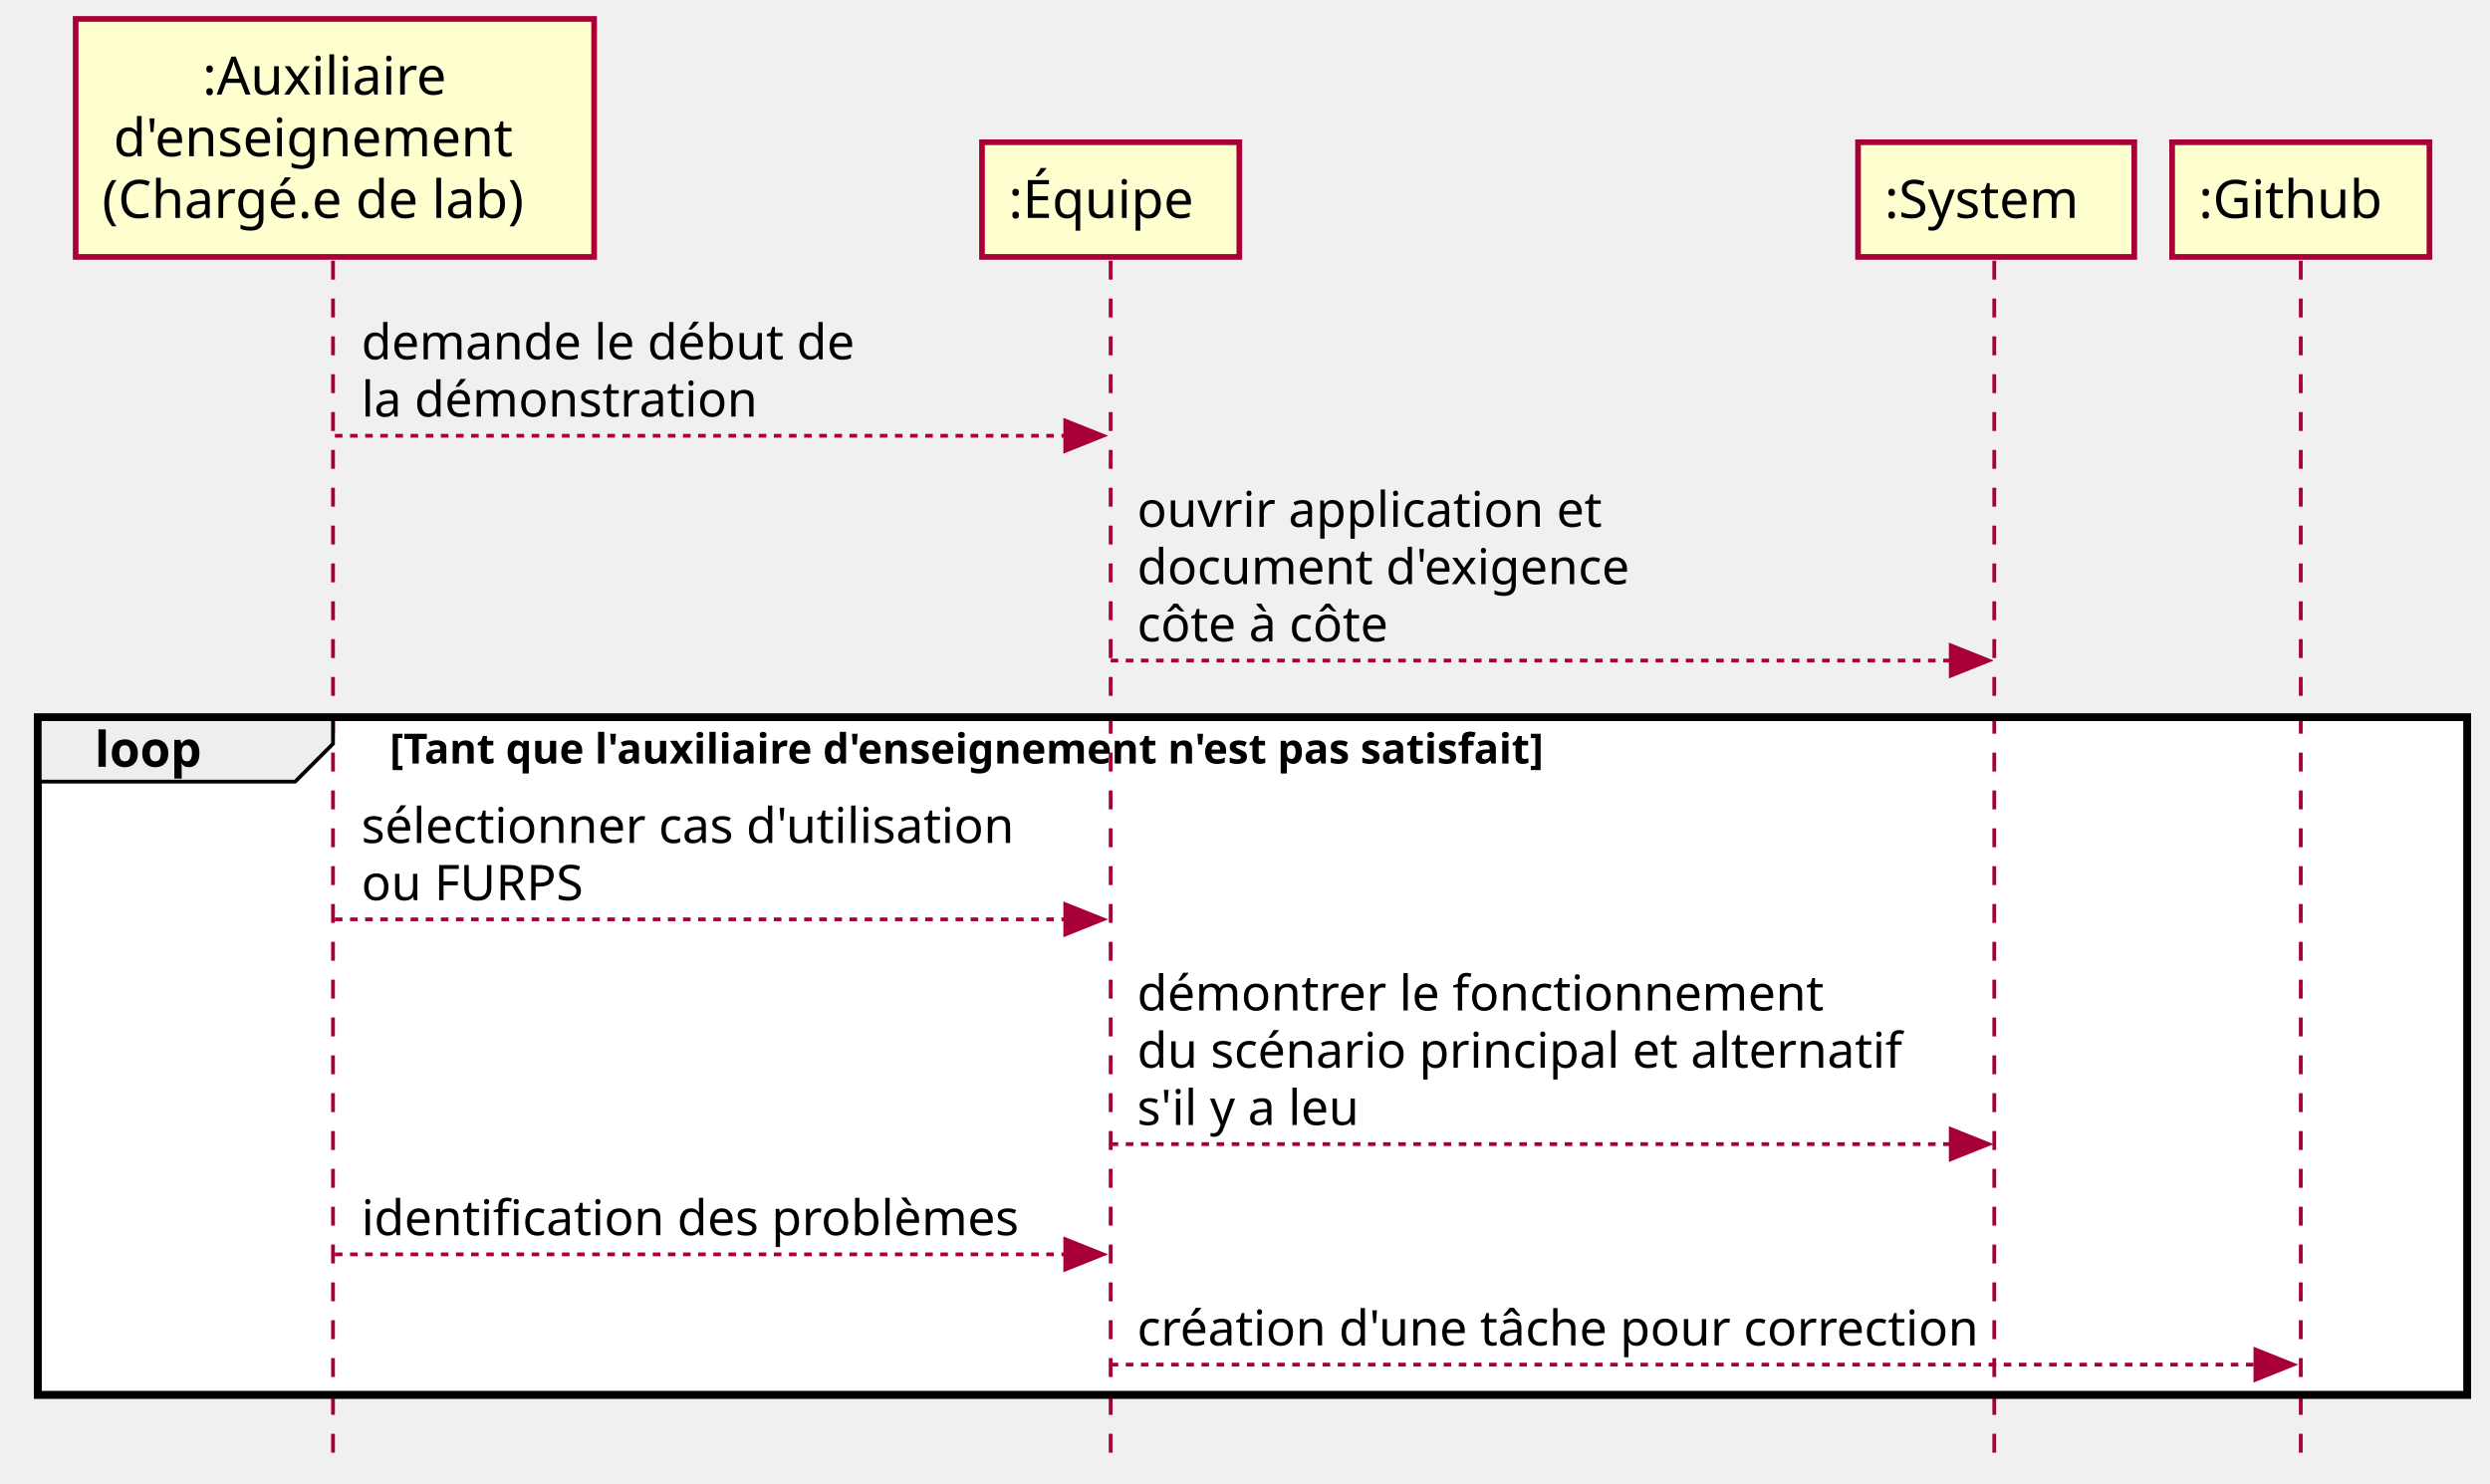
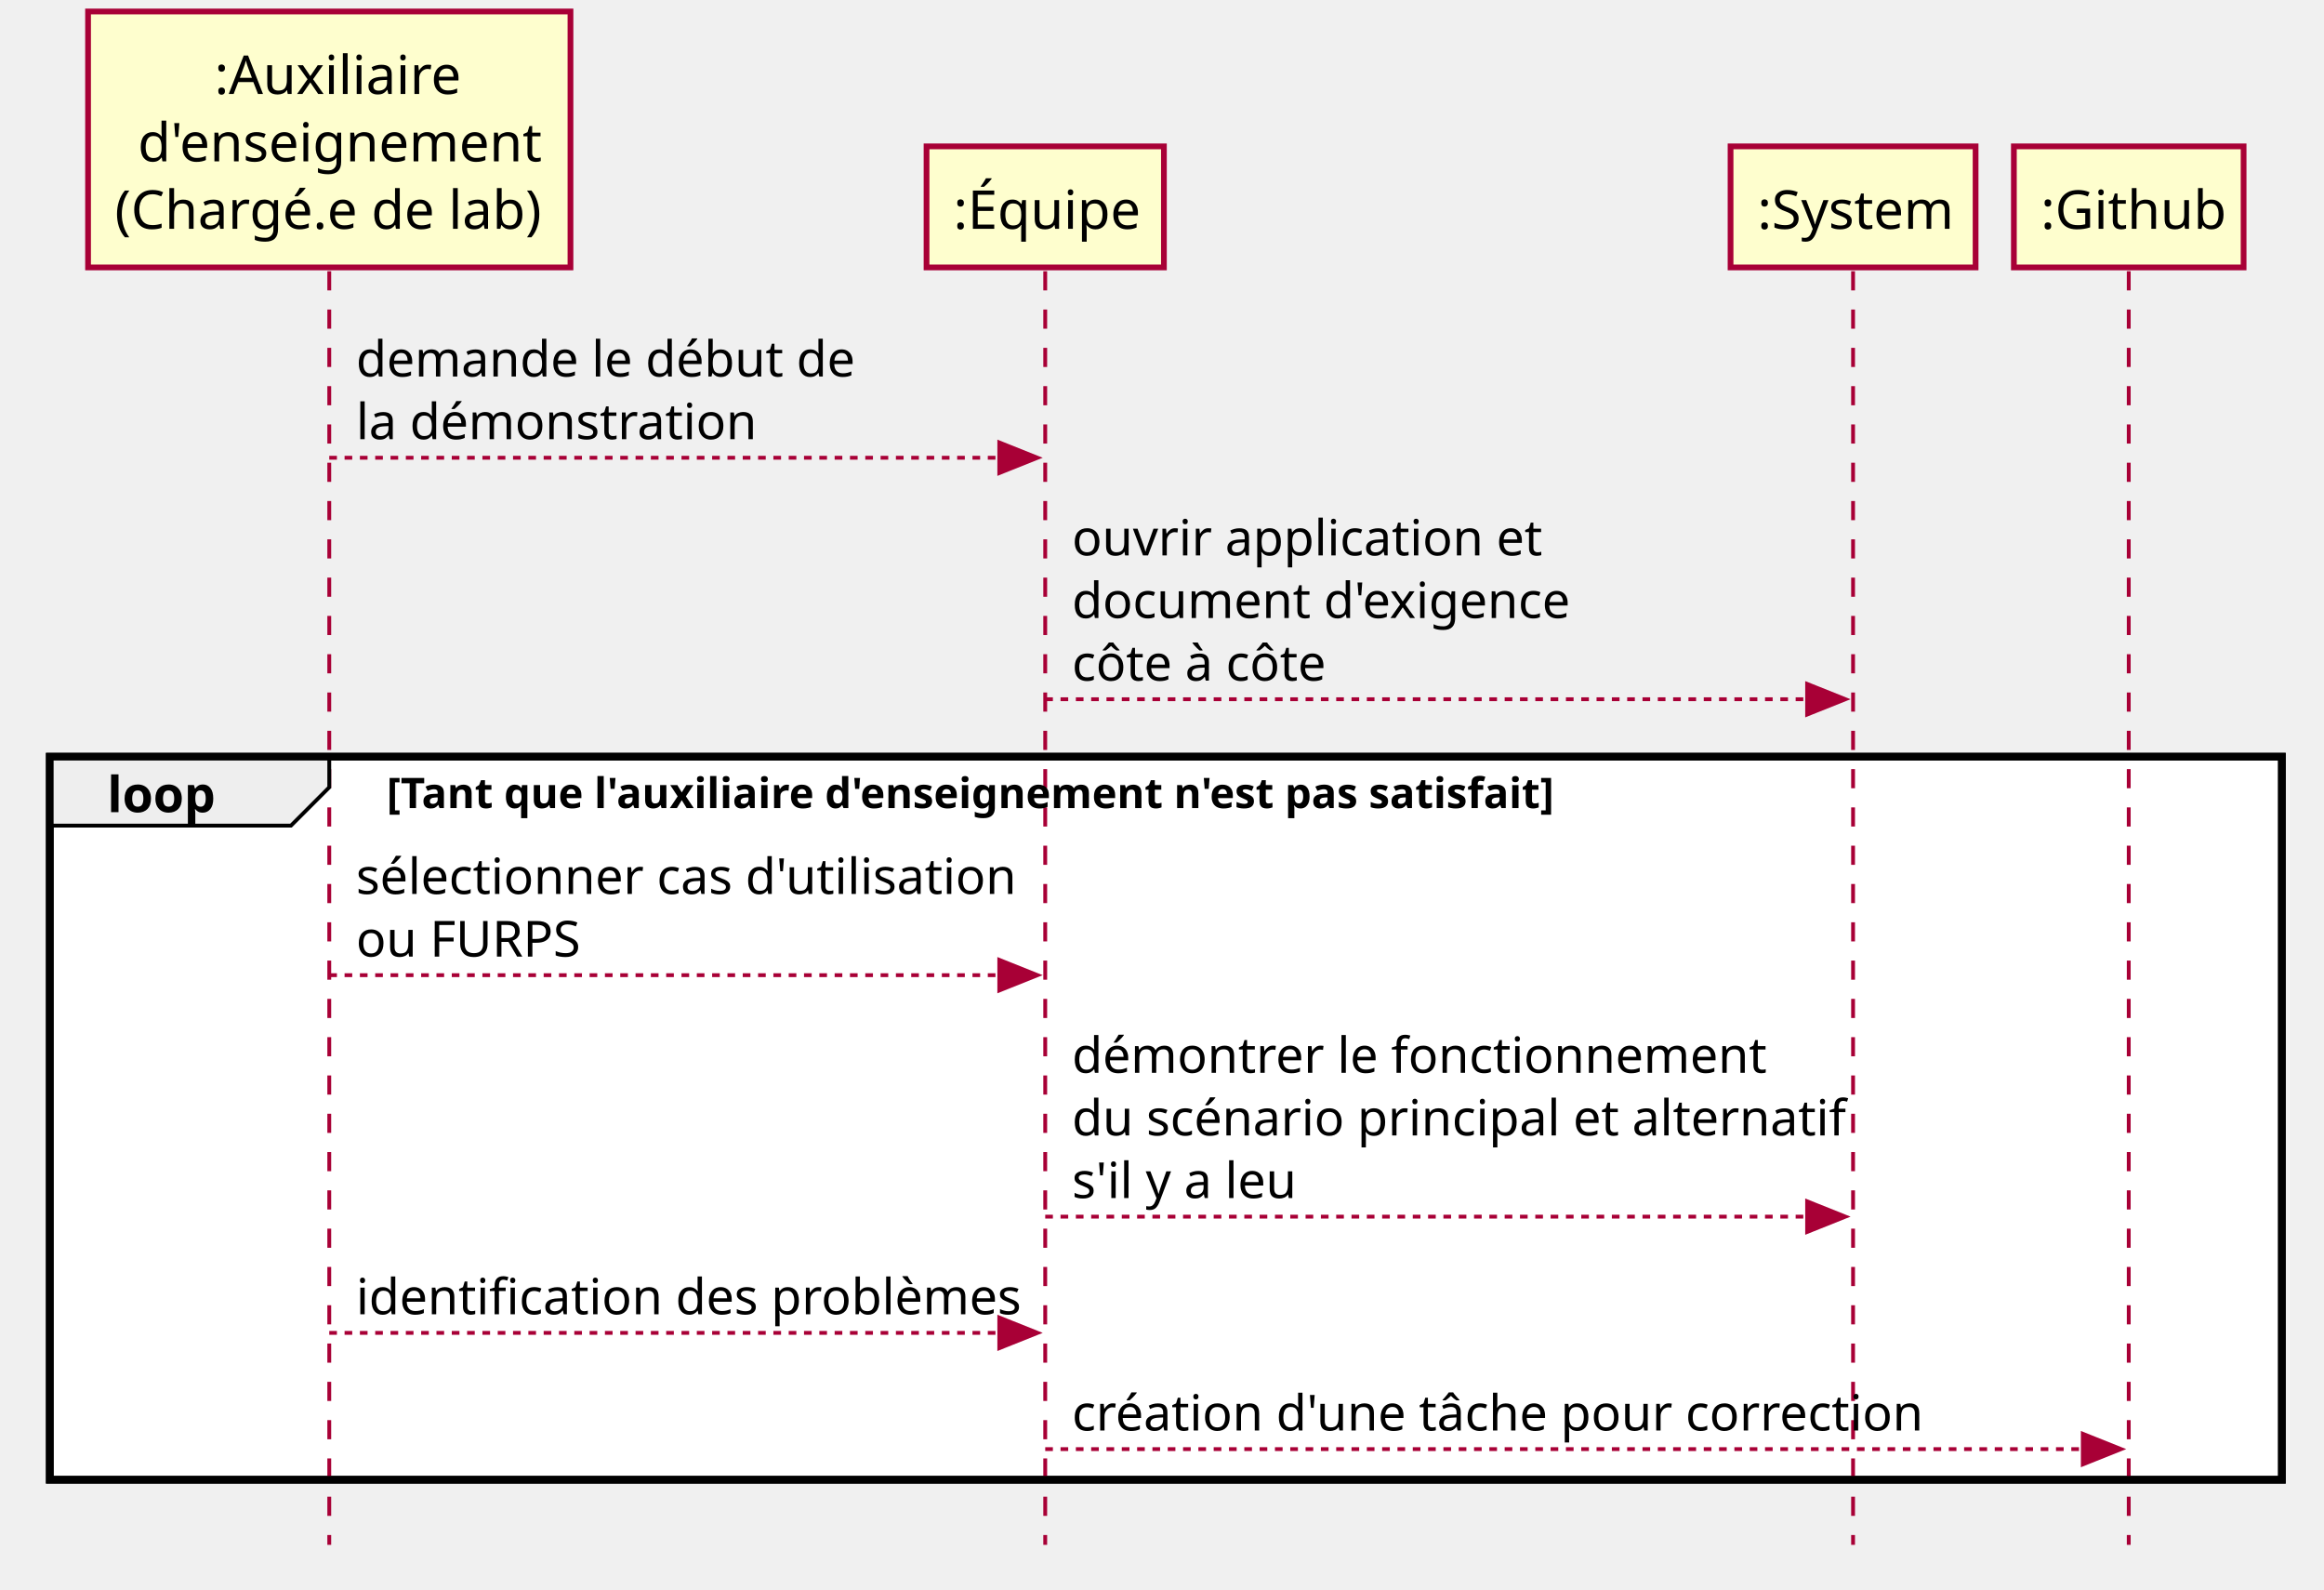
- <svg xmlns="http://www.w3.org/2000/svg" contentScriptType="application/ecmascript" contentStyleType="text/css" height="392px" preserveAspectRatio="none" style="width:658px;height:392px;background:#FFFFFF;" version="1.1" viewBox="0 0 658 392" width="658px" zoomAndPan="magnify">
+ <svg xmlns="http://www.w3.org/2000/svg" contentScriptType="application/ecmascript" contentStyleType="text/css" height="415px" preserveAspectRatio="none" style="width:607px;height:415px;" version="1.1" viewBox="0 0 607 415" width="607px" zoomAndPan="magnify">
  <defs />
  <g>
-     <rect fill="#FFFFFF" height="179.062" style="stroke:#000000;stroke-width:2.0;" width="642" x="10" y="189.555" />
-     <line style="stroke:#A80036;stroke-width:1.0;stroke-dasharray:5.0,5.0;" x1="88" x2="88" y1="68.891" y2="385.617" />
-     <line style="stroke:#A80036;stroke-width:1.0;stroke-dasharray:5.0,5.0;" x1="293.5" x2="293.5" y1="68.891" y2="385.617" />
-     <line style="stroke:#A80036;stroke-width:1.0;stroke-dasharray:5.0,5.0;" x1="527" x2="527" y1="68.891" y2="385.617" />
-     <line style="stroke:#A80036;stroke-width:1.0;stroke-dasharray:5.0,5.0;" x1="608" x2="608" y1="68.891" y2="385.617" />
-     <rect fill="#FEFECE" height="62.891" style="stroke:#A80036;stroke-width:1.5;" width="137" x="20" y="5" />
-     <text fill="#000000" font-family="sans-serif" font-size="14" lengthAdjust="spacing" textLength="70" x="53.5" y="24.995">:Auxiliaire</text>
-     <text fill="#000000" font-family="sans-serif" font-size="14" lengthAdjust="spacing" textLength="117" x="30" y="41.292">d'enseignement</text>
-     <text fill="#000000" font-family="sans-serif" font-size="14" lengthAdjust="spacing" textLength="123" x="27" y="57.589">(Chargé.e de lab)</text>
-     <rect fill="#FEFECE" height="30.297" style="stroke:#A80036;stroke-width:1.5;" width="68" x="259.5" y="37.594" />
-     <text fill="#000000" font-family="sans-serif" font-size="14" lengthAdjust="spacing" textLength="54" x="266.5" y="57.589">:Équipe</text>
-     <rect fill="#FEFECE" height="30.297" style="stroke:#A80036;stroke-width:1.5;" width="73" x="491" y="37.594" />
-     <text fill="#000000" font-family="sans-serif" font-size="14" lengthAdjust="spacing" textLength="59" x="498" y="57.589">:System</text>
-     <rect fill="#FEFECE" height="30.297" style="stroke:#A80036;stroke-width:1.5;" width="68" x="574" y="37.594" />
-     <text fill="#000000" font-family="sans-serif" font-size="14" lengthAdjust="spacing" textLength="54" x="581" y="57.589">:Github</text>
-     <polygon fill="#A80036" points="281.5,111.156,291.5,115.156,281.5,119.156" style="stroke:#A80036;stroke-width:1.0;" />
-     <line style="stroke:#A80036;stroke-width:1.0;stroke-dasharray:2.0,2.0;" x1="88.5" x2="287.5" y1="115.156" y2="115.156" />
-     <text fill="#000000" font-family="sans-serif" font-size="13" lengthAdjust="spacing" textLength="137" x="95.5" y="94.957">demande le début de</text>
-     <text fill="#000000" font-family="sans-serif" font-size="13" lengthAdjust="spacing" textLength="109" x="95.5" y="110.09">la démonstration</text>
-     <polygon fill="#A80036" points="515.5,170.555,525.5,174.555,515.5,178.555" style="stroke:#A80036;stroke-width:1.0;" />
-     <line style="stroke:#A80036;stroke-width:1.0;stroke-dasharray:2.0,2.0;" x1="293.5" x2="521.5" y1="174.555" y2="174.555" />
-     <text fill="#000000" font-family="sans-serif" font-size="13" lengthAdjust="spacing" textLength="127" x="300.5" y="139.223">ouvrir application et</text>
-     <text fill="#000000" font-family="sans-serif" font-size="13" lengthAdjust="spacing" textLength="138" x="300.5" y="154.356">document d'exigence</text>
-     <text fill="#000000" font-family="sans-serif" font-size="13" lengthAdjust="spacing" textLength="72" x="300.5" y="169.489">côte à côte</text>
-     <path d="M10,189.555 L88,189.555 L88,196.555 L78,206.555 L10,206.555 L10,189.555 " fill="#EEEEEE" style="stroke:#000000;stroke-width:1.0;" />
-     <rect fill="none" height="179.062" style="stroke:#000000;stroke-width:2.0;" width="642" x="10" y="189.555" />
-     <text fill="#000000" font-family="sans-serif" font-size="13" font-weight="bold" lengthAdjust="spacing" textLength="33" x="25" y="202.622">loop</text>
-     <text fill="#000000" font-family="sans-serif" font-size="11" font-weight="bold" lengthAdjust="spacing" textLength="378" x="103" y="201.765">[Tant que l'auxiliaire d'enseignement n'est pas satisfait]</text>
-     <polygon fill="#A80036" points="281.5,238.953,291.5,242.953,281.5,246.953" style="stroke:#A80036;stroke-width:1.0;" />
-     <line style="stroke:#A80036;stroke-width:1.0;stroke-dasharray:2.0,2.0;" x1="88.5" x2="287.5" y1="242.953" y2="242.953" />
-     <text fill="#000000" font-family="sans-serif" font-size="13" lengthAdjust="spacing" textLength="180" x="95.5" y="222.754">sélectionner cas d'utilisation</text>
-     <text fill="#000000" font-family="sans-serif" font-size="13" lengthAdjust="spacing" textLength="61" x="95.5" y="237.887">ou FURPS</text>
-     <polygon fill="#A80036" points="515.5,298.352,525.5,302.352,515.5,306.352" style="stroke:#A80036;stroke-width:1.0;" />
-     <line style="stroke:#A80036;stroke-width:1.0;stroke-dasharray:2.0,2.0;" x1="293.5" x2="521.5" y1="302.352" y2="302.352" />
-     <text fill="#000000" font-family="sans-serif" font-size="13" lengthAdjust="spacing" textLength="189" x="300.5" y="267.02">démontrer le fonctionnement</text>
-     <text fill="#000000" font-family="sans-serif" font-size="13" lengthAdjust="spacing" textLength="210" x="300.5" y="282.153">du scénario principal et alternatif</text>
-     <text fill="#000000" font-family="sans-serif" font-size="13" lengthAdjust="spacing" textLength="63" x="300.5" y="297.286">s'il y a leu</text>
-     <polygon fill="#A80036" points="281.5,327.484,291.5,331.484,281.5,335.484" style="stroke:#A80036;stroke-width:1.0;" />
-     <line style="stroke:#A80036;stroke-width:1.0;stroke-dasharray:2.0,2.0;" x1="88.5" x2="287.5" y1="331.484" y2="331.484" />
-     <text fill="#000000" font-family="sans-serif" font-size="13" lengthAdjust="spacing" textLength="181" x="95.5" y="326.418">identification des problèmes</text>
-     <polygon fill="#A80036" points="596,356.617,606,360.617,596,364.617" style="stroke:#A80036;stroke-width:1.0;" />
-     <line style="stroke:#A80036;stroke-width:1.0;stroke-dasharray:2.0,2.0;" x1="293.5" x2="602" y1="360.617" y2="360.617" />
-     <text fill="#000000" font-family="sans-serif" font-size="13" lengthAdjust="spacing" textLength="232" x="300.5" y="355.551">création d'une tâche pour correction</text>
+     <rect fill="#FFFFFF" height="188.812" style="stroke: #000000; stroke-width: 2.0;" width="583" x="13" y="197.586" />
+     <line style="stroke: #A80036; stroke-width: 1.0; stroke-dasharray: 5.0,5.0;" x1="86" x2="86" y1="70.828" y2="403.398" />
+     <line style="stroke: #A80036; stroke-width: 1.0; stroke-dasharray: 5.0,5.0;" x1="273" x2="273" y1="70.828" y2="403.398" />
+     <line style="stroke: #A80036; stroke-width: 1.0; stroke-dasharray: 5.0,5.0;" x1="484" x2="484" y1="70.828" y2="403.398" />
+     <line style="stroke: #A80036; stroke-width: 1.0; stroke-dasharray: 5.0,5.0;" x1="556" x2="556" y1="70.828" y2="403.398" />
+     <rect fill="#FEFECE" height="66.828" style="stroke: #A80036; stroke-width: 1.5;" width="126" x="23" y="3" />
+     <text fill="#000000" font-family="sans-serif" font-size="14" lengthAdjust="spacingAndGlyphs" textLength="60" x="56" y="24.533">:Auxiliaire</text>
+     <text fill="#000000" font-family="sans-serif" font-size="14" lengthAdjust="spacingAndGlyphs" textLength="100" x="36" y="42.143">d'enseignement</text>
+     <text fill="#000000" font-family="sans-serif" font-size="14" lengthAdjust="spacingAndGlyphs" textLength="112" x="30" y="59.752">(Chargé.e de lab)</text>
+     <rect fill="#FEFECE" height="31.609" style="stroke: #A80036; stroke-width: 1.5;" width="62" x="242" y="38.219" />
+     <text fill="#000000" font-family="sans-serif" font-size="14" lengthAdjust="spacingAndGlyphs" textLength="48" x="249" y="59.752">:Équipe</text>
+     <rect fill="#FEFECE" height="31.609" style="stroke: #A80036; stroke-width: 1.5;" width="64" x="452" y="38.219" />
+     <text fill="#000000" font-family="sans-serif" font-size="14" lengthAdjust="spacingAndGlyphs" textLength="50" x="459" y="59.752">:System</text>
+     <rect fill="#FEFECE" height="31.609" style="stroke: #A80036; stroke-width: 1.5;" width="60" x="526" y="38.219" />
+     <text fill="#000000" font-family="sans-serif" font-size="14" lengthAdjust="spacingAndGlyphs" textLength="46" x="533" y="59.752">:Github</text>
+     <polygon fill="#A80036" points="261,115.531,271,119.531,261,123.531" style="stroke: #A80036; stroke-width: 1.0;" />
+     <line style="stroke: #A80036; stroke-width: 1.0; stroke-dasharray: 2.0,2.0;" x1="86" x2="267" y1="119.531" y2="119.531" />
+     <text fill="#000000" font-family="sans-serif" font-size="13" lengthAdjust="spacingAndGlyphs" textLength="121" x="93" y="98.323">demande le début de</text>
+     <text fill="#000000" font-family="sans-serif" font-size="13" lengthAdjust="spacingAndGlyphs" textLength="96" x="93" y="114.675">la démonstration</text>
+     <polygon fill="#A80036" points="472,178.586,482,182.586,472,186.586" style="stroke: #A80036; stroke-width: 1.0;" />
+     <line style="stroke: #A80036; stroke-width: 1.0; stroke-dasharray: 2.0,2.0;" x1="273" x2="478" y1="182.586" y2="182.586" />
+     <text fill="#000000" font-family="sans-serif" font-size="13" lengthAdjust="spacingAndGlyphs" textLength="111" x="280" y="145.026">ouvrir application et</text>
+     <text fill="#000000" font-family="sans-serif" font-size="13" lengthAdjust="spacingAndGlyphs" textLength="122" x="280" y="161.378">document d'exigence</text>
+     <text fill="#000000" font-family="sans-serif" font-size="13" lengthAdjust="spacingAndGlyphs" textLength="65" x="280" y="177.73">côte à côte</text>
+     <path d="M13,197.586 L86,197.586 L86,205.586 L76,215.586 L13,215.586 L13,197.586 " fill="#EEEEEE" style="stroke: #000000; stroke-width: 1.0;" />
+     <rect fill="none" height="188.812" style="stroke: #000000; stroke-width: 2.0;" width="583" x="13" y="197.586" />
+     <text fill="#000000" font-family="sans-serif" font-size="13" font-weight="bold" lengthAdjust="spacingAndGlyphs" textLength="28" x="28" y="212.081">loop</text>
+     <text fill="#000000" font-family="sans-serif" font-size="11" font-weight="bold" lengthAdjust="spacingAndGlyphs" textLength="309" x="101" y="211.005">[Tant que l'auxiliaire d'enseignement n'est pas satisfait]</text>
+     <polygon fill="#A80036" points="261,250.641,271,254.641,261,258.641" style="stroke: #A80036; stroke-width: 1.0;" />
+     <line style="stroke: #A80036; stroke-width: 1.0; stroke-dasharray: 2.0,2.0;" x1="86" x2="267" y1="254.641" y2="254.641" />
+     <text fill="#000000" font-family="sans-serif" font-size="13" lengthAdjust="spacingAndGlyphs" textLength="163" x="93" y="233.433">sélectionner cas d'utilisation</text>
+     <text fill="#000000" font-family="sans-serif" font-size="13" lengthAdjust="spacingAndGlyphs" textLength="62" x="93" y="249.784">ou FURPS</text>
+     <polygon fill="#A80036" points="472,313.695,482,317.695,472,321.695" style="stroke: #A80036; stroke-width: 1.0;" />
+     <line style="stroke: #A80036; stroke-width: 1.0; stroke-dasharray: 2.0,2.0;" x1="273" x2="478" y1="317.695" y2="317.695" />
+     <text fill="#000000" font-family="sans-serif" font-size="13" lengthAdjust="spacingAndGlyphs" textLength="164" x="280" y="280.136">démontrer le fonctionnement</text>
+     <text fill="#000000" font-family="sans-serif" font-size="13" lengthAdjust="spacingAndGlyphs" textLength="187" x="280" y="296.487">du scénario principal et alternatif</text>
+     <text fill="#000000" font-family="sans-serif" font-size="13" lengthAdjust="spacingAndGlyphs" textLength="58" x="280" y="312.839">s'il y a leu</text>
+     <polygon fill="#A80036" points="261,344.047,271,348.047,261,352.047" style="stroke: #A80036; stroke-width: 1.0;" />
+     <line style="stroke: #A80036; stroke-width: 1.0; stroke-dasharray: 2.0,2.0;" x1="86" x2="267" y1="348.047" y2="348.047" />
+     <text fill="#000000" font-family="sans-serif" font-size="13" lengthAdjust="spacingAndGlyphs" textLength="161" x="93" y="343.19">identification des problèmes</text>
+     <polygon fill="#A80036" points="544,374.398,554,378.398,544,382.398" style="stroke: #A80036; stroke-width: 1.0;" />
+     <line style="stroke: #A80036; stroke-width: 1.0; stroke-dasharray: 2.0,2.0;" x1="273" x2="550" y1="378.398" y2="378.398" />
+     <text fill="#000000" font-family="sans-serif" font-size="13" lengthAdjust="spacingAndGlyphs" textLength="206" x="280" y="373.542">création d'une tâche pour correction</text>
  </g>
</svg>
